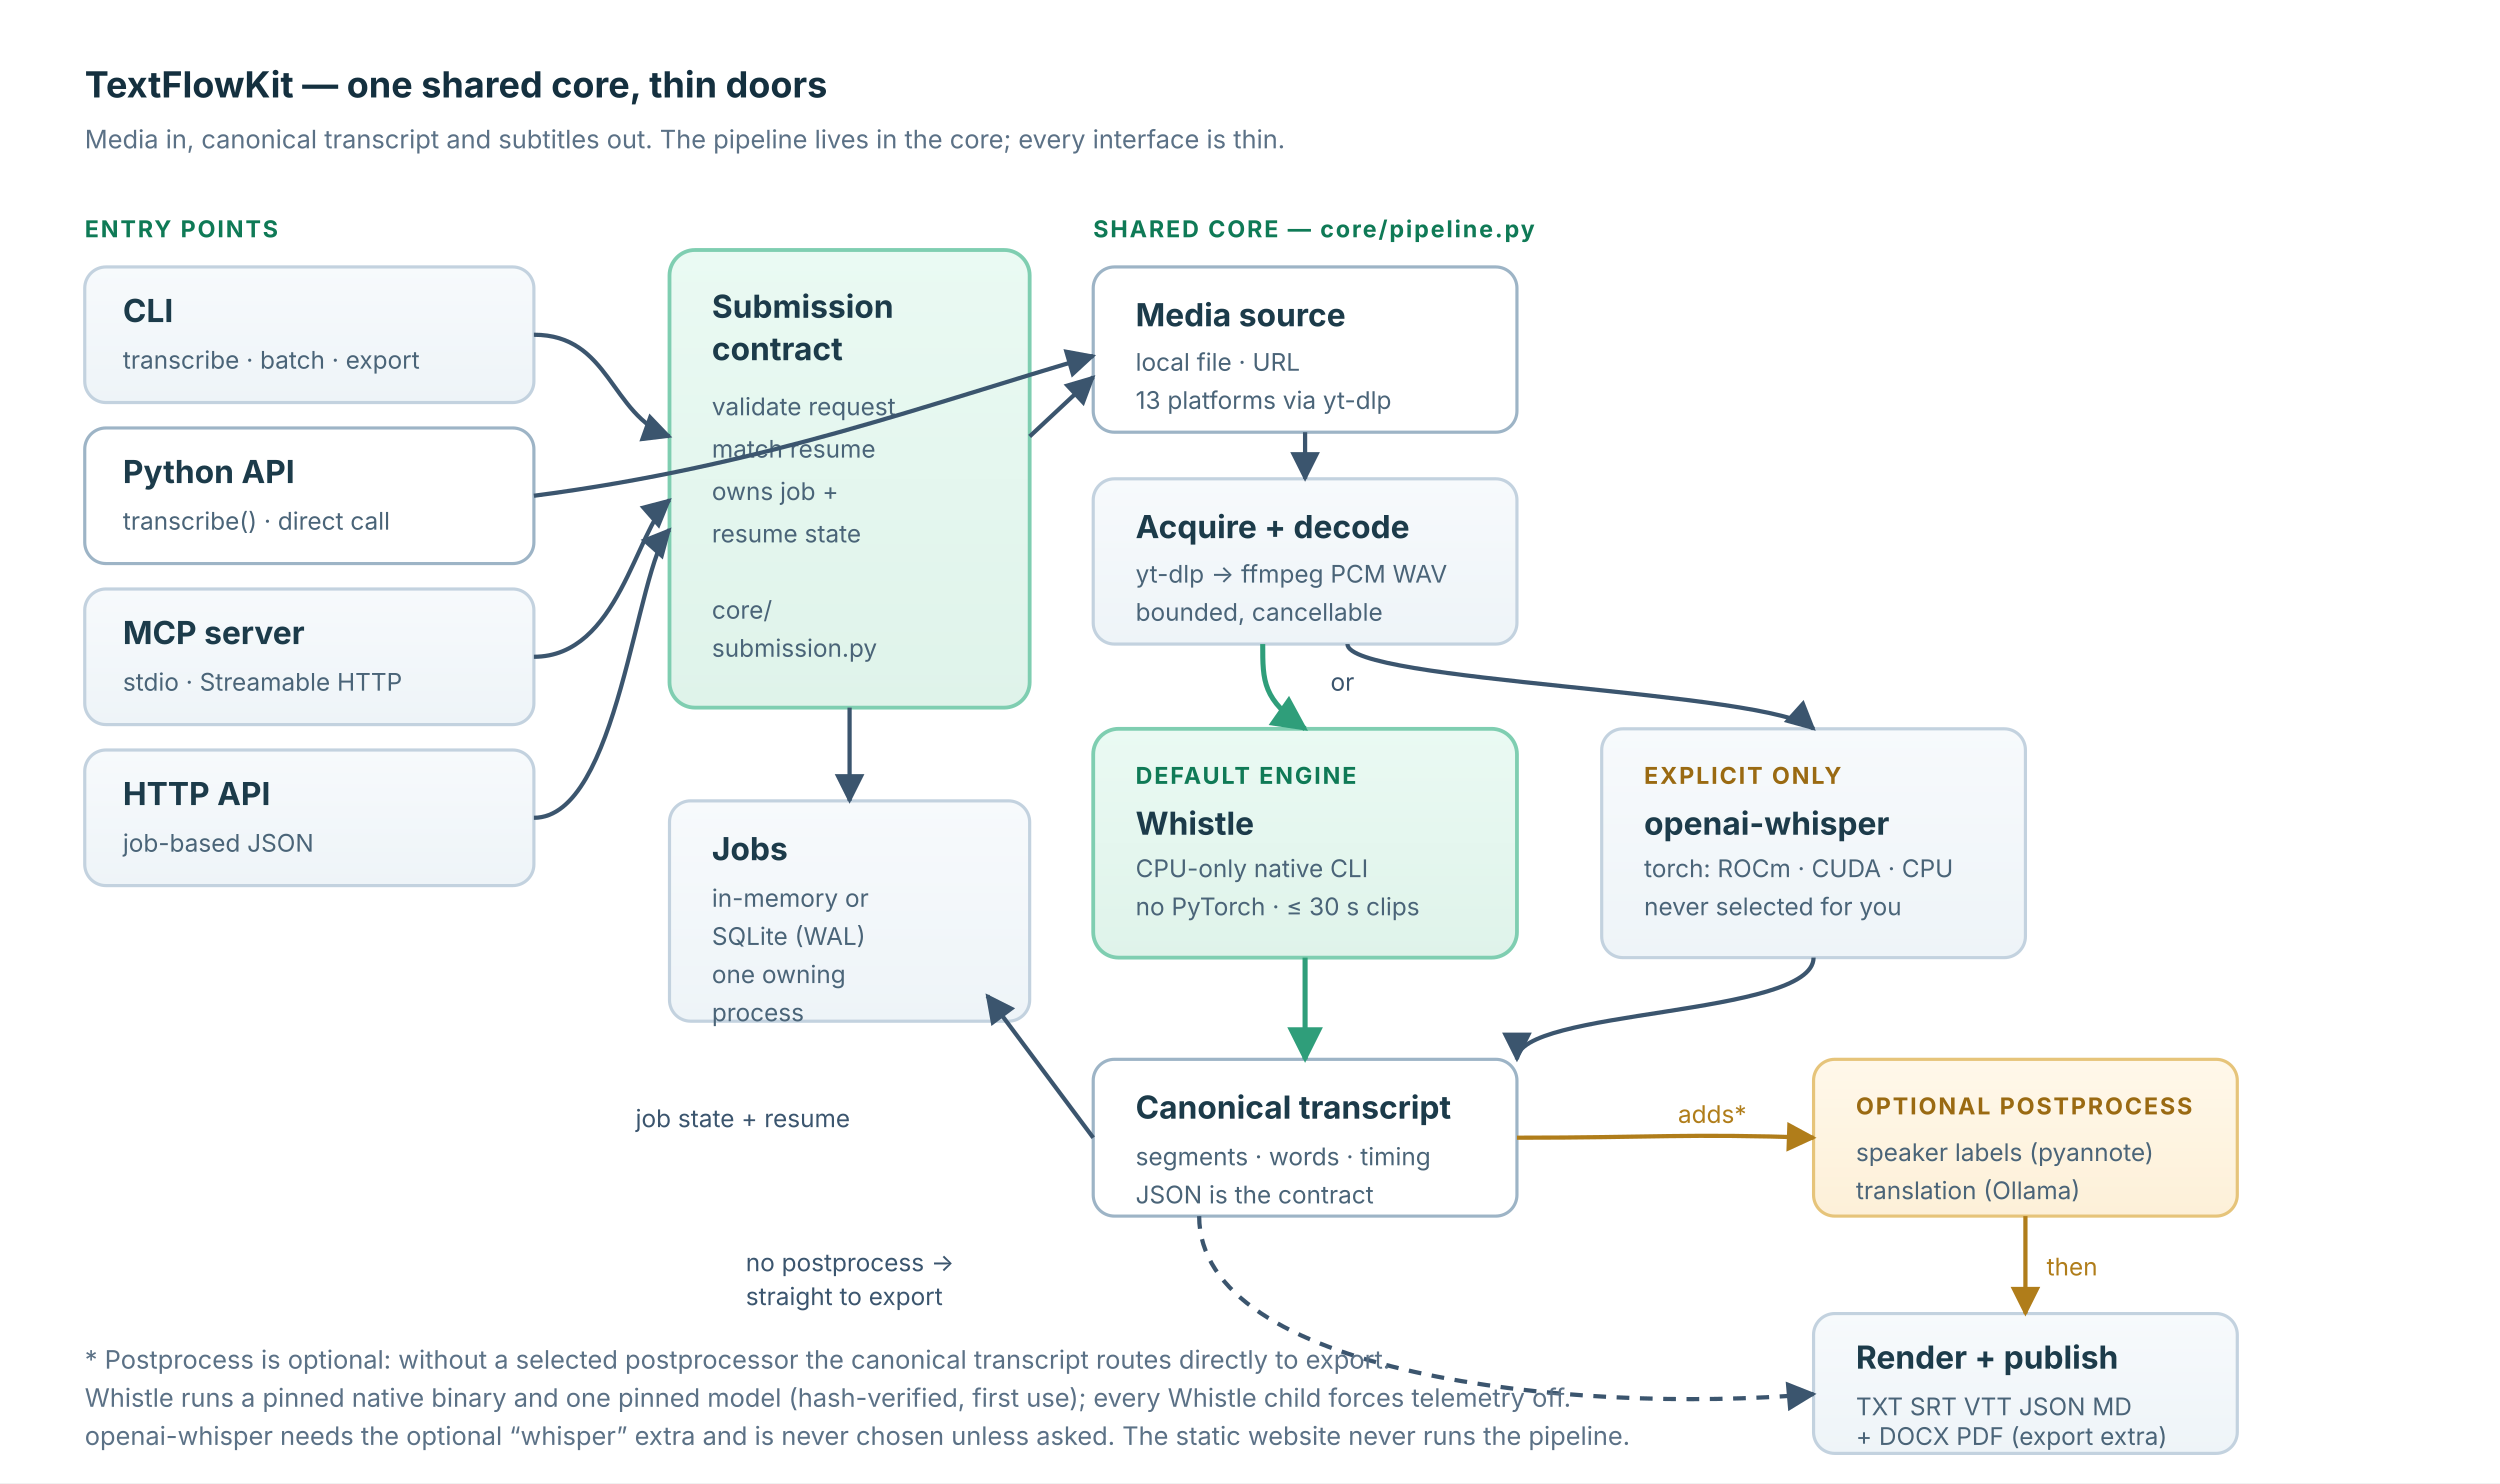
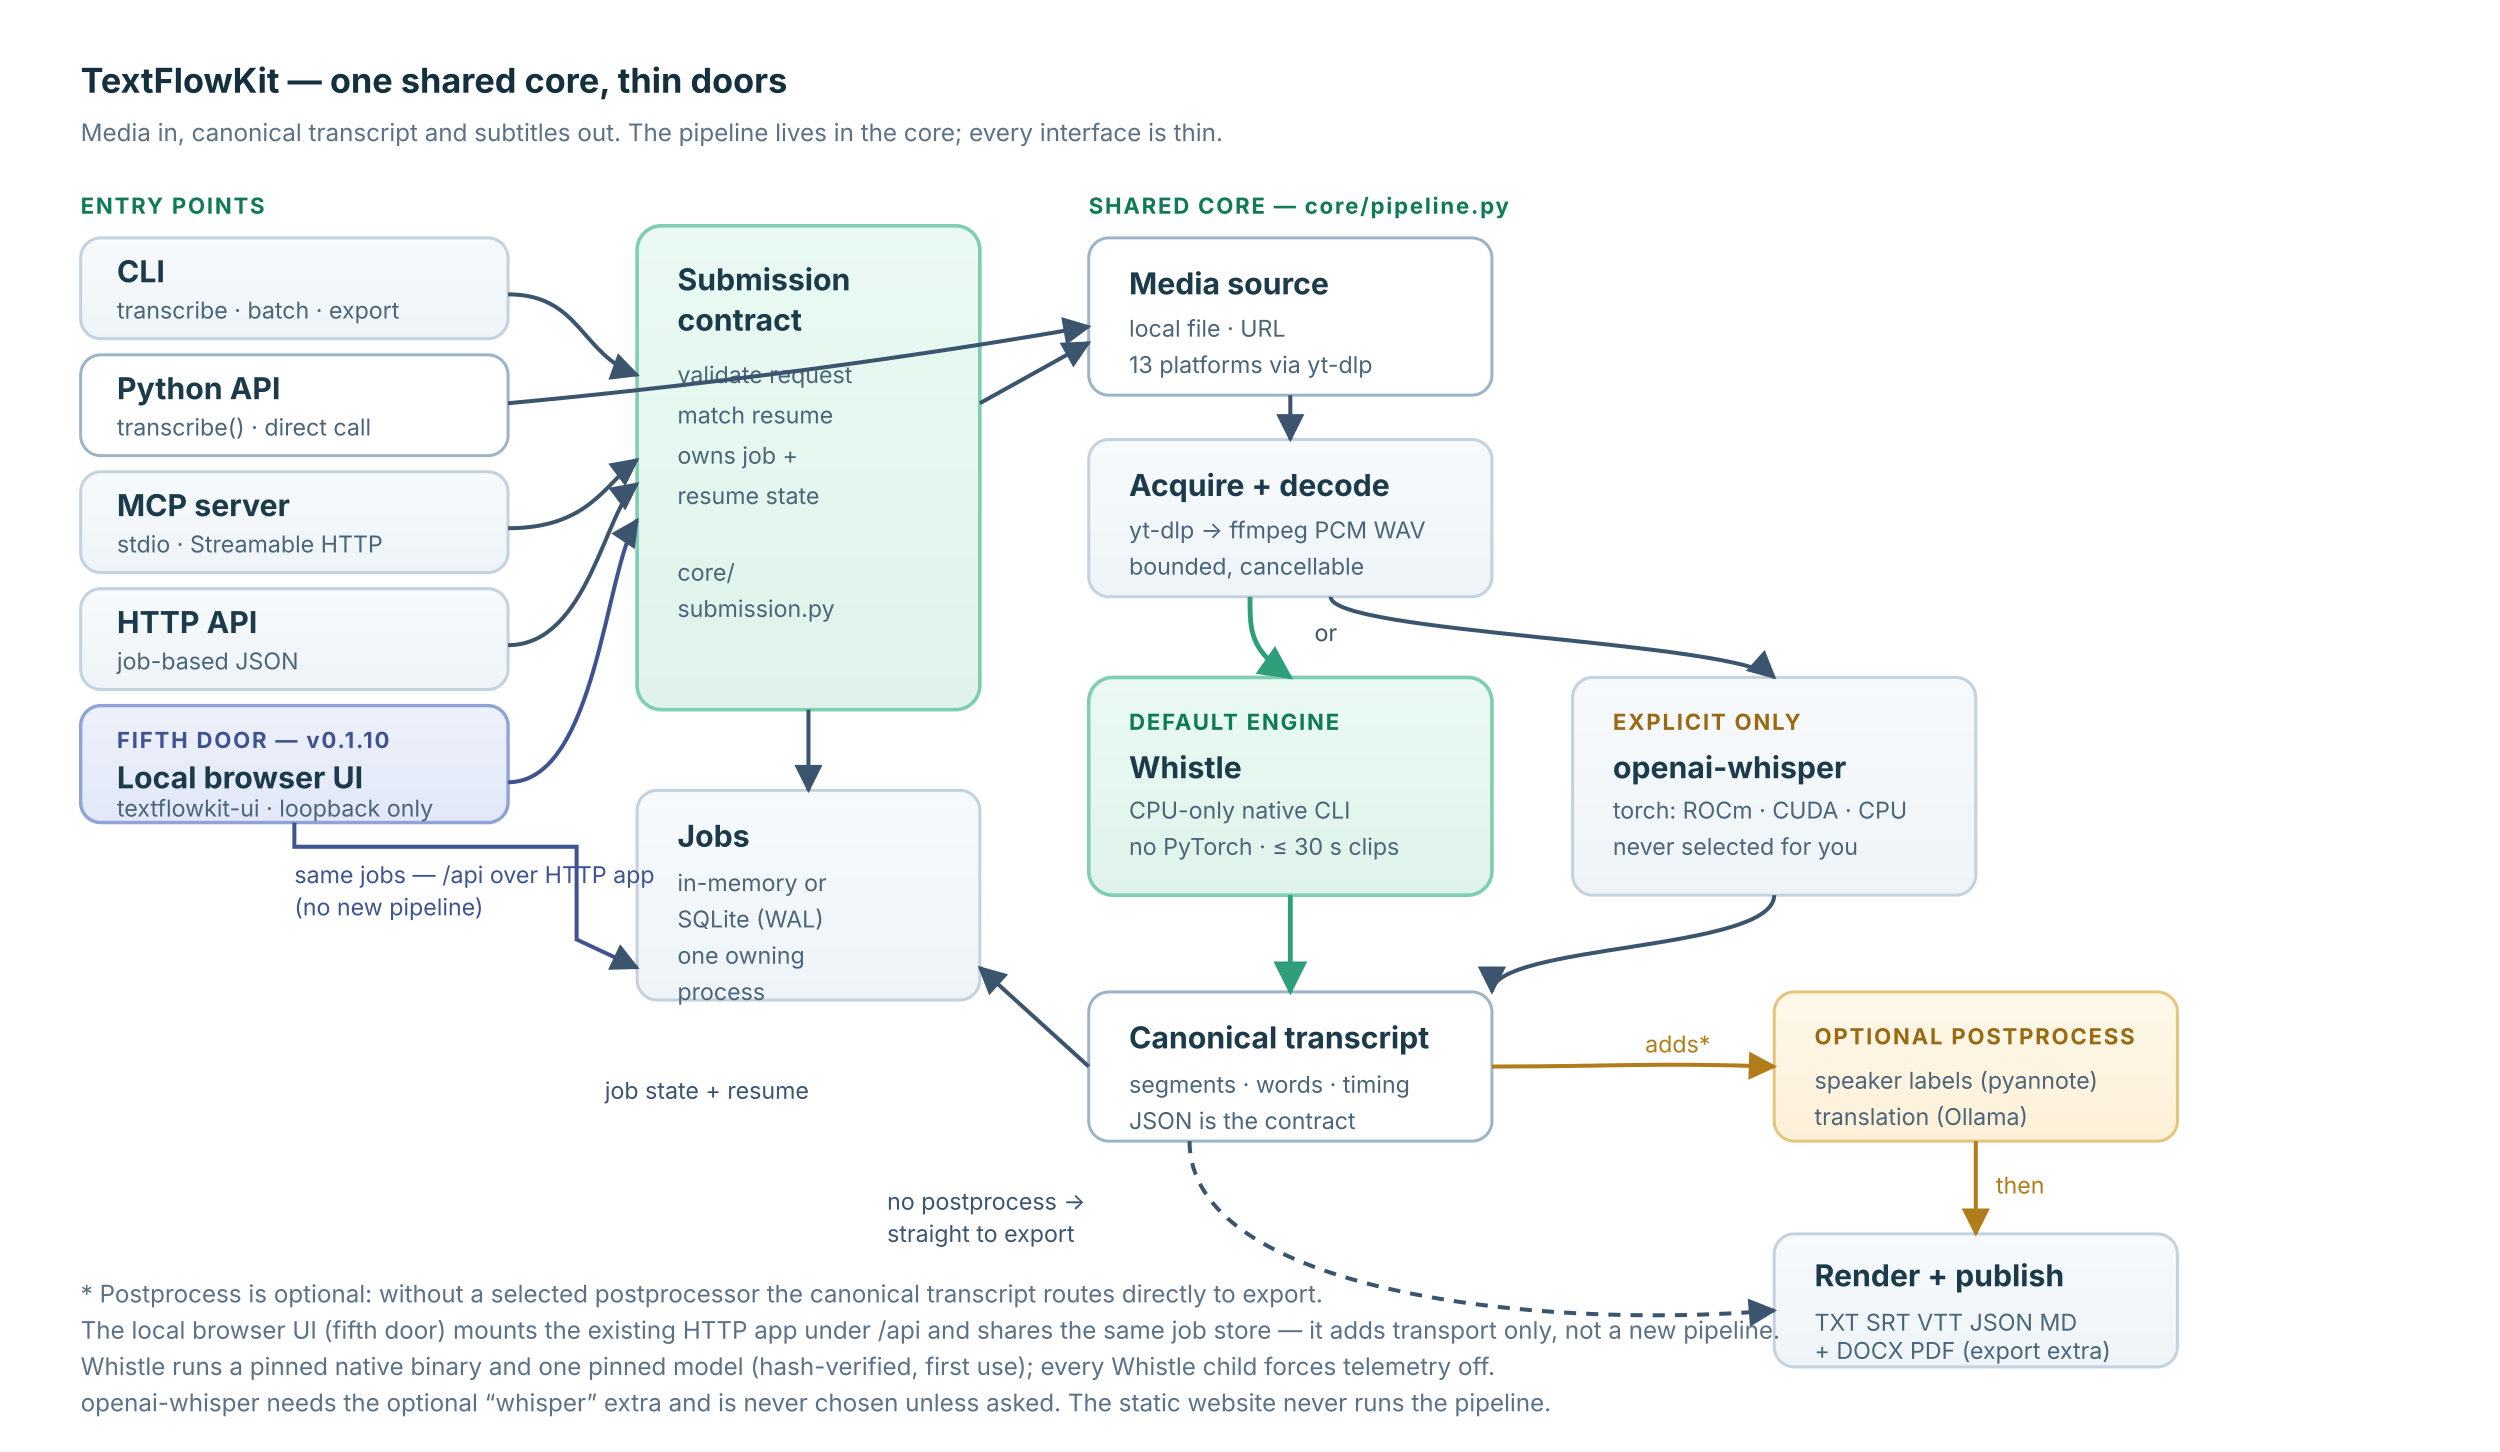
- <svg xmlns="http://www.w3.org/2000/svg" viewBox="0 0 1180 700" width="1180" height="700" role="img" aria-labelledby="ovTitle ovDesc" font-family="Inter, ui-sans-serif, system-ui, 'Segoe UI', sans-serif">
+ <svg xmlns="http://www.w3.org/2000/svg" viewBox="0 0 1240 720" width="1240" height="720" role="img" aria-labelledby="ovTitle ovDesc" font-family="Inter, ui-sans-serif, system-ui, 'Segoe UI', sans-serif">
  <defs>
    <marker id="arrow" viewBox="0 0 10 10" refX="9" refY="5" markerWidth="7" markerHeight="7" orient="auto-start-reverse">
      <path d="M 0 0 L 10 5 L 0 10 z" fill="#3b556e" />
    </marker>
    <marker id="arrowMint" viewBox="0 0 10 10" refX="9" refY="5" markerWidth="7" markerHeight="7" orient="auto-start-reverse">
      <path d="M 0 0 L 10 5 L 0 10 z" fill="#2f9e7a" />
    </marker>
    <marker id="arrowAmber" viewBox="0 0 10 10" refX="9" refY="5" markerWidth="7" markerHeight="7" orient="auto-start-reverse">
      <path d="M 0 0 L 10 5 L 0 10 z" fill="#b07d1a" />
    </marker>
    <linearGradient id="panel" x1="0" y1="0" x2="0" y2="1">
      <stop offset="0" stop-color="#f7fafc" />
      <stop offset="1" stop-color="#eef4f8" />
    </linearGradient>
    <linearGradient id="corePanel" x1="0" y1="0" x2="0" y2="1">
      <stop offset="0" stop-color="#eafaf3" />
      <stop offset="1" stop-color="#dff3ea" />
    </linearGradient>
    <linearGradient id="optPanel" x1="0" y1="0" x2="0" y2="1">
      <stop offset="0" stop-color="#fff8ea" />
      <stop offset="1" stop-color="#fdf0d8" />
    </linearGradient>
+     <linearGradient id="uiPanel" x1="0" y1="0" x2="0" y2="1">
+       <stop offset="0" stop-color="#eef1fb" />
+       <stop offset="1" stop-color="#e2e8f8" />
+     </linearGradient>
  </defs>
  <style>
    .box   { fill: url(#panel); stroke: #c3d2df; stroke-width: 1.5; rx: 10; }
    .core  { fill: url(#corePanel); stroke: #7fceb1; stroke-width: 1.8; rx: 12; }
    .opt   { fill: url(#optPanel); stroke: #e6c47a; stroke-width: 1.5; rx: 10; }
    .io    { fill: #ffffff; stroke: #9db4c6; stroke-width: 1.5; rx: 10; }
+     .ui    { fill: url(#uiPanel); stroke: #8fa3d6; stroke-width: 1.7; rx: 10; }
    .h     { fill: #14303f; font-size: 17px; font-weight: 700; }
    .hs    { fill: #1c3b4a; font-size: 15px; font-weight: 700; }
    .t     { fill: #2a4356; font-size: 13px; }
    .ts    { fill: #4a6478; font-size: 11.5px; }
    .tag   { fill: #0f7a56; font-size: 11px; font-weight: 700; letter-spacing: .08em; }
    .tag2  { fill: #9a6a12; font-size: 11px; font-weight: 700; letter-spacing: .08em; }
+     .tag3  { fill: #3f5391; font-size: 11px; font-weight: 700; letter-spacing: .08em; }
    .edge  { stroke: #3b556e; stroke-width: 2; fill: none; marker-end: url(#arrow); }
    .edgeM { stroke: #2f9e7a; stroke-width: 2.4; fill: none; marker-end: url(#arrowMint); }
    .edgeA { stroke: #b07d1a; stroke-width: 2; fill: none; marker-end: url(#arrowAmber); }
+     .edgeU { stroke: #3f5391; stroke-width: 2; fill: none; marker-end: url(#arrow); }
    .edgeD { stroke: #3b556e; stroke-width: 2; fill: none; stroke-dasharray: 6 5;
             marker-end: url(#arrow); }
    .edgeDB{ stroke: #b07d1a; stroke-width: 2; fill: none; stroke-dasharray: 6 5;
             marker-end: url(#arrowAmber); }
    .el    { fill: #3b556e; font-size: 11.5px; }
    .ela   { fill: #b07d1a; font-size: 11.5px; }
+     .elu   { fill: #3f5391; font-size: 11.5px; }
    .elw   { fill: #ffffff; font-size: 11.5px; }
    .cap   { fill: #5b7186; font-size: 12px; }
  </style>
-   <rect x="0" y="0" width="1180" height="700" fill="#ffffff" />
+   <rect x="0" y="0" width="1240" height="720" fill="#ffffff" />
  <text x="40" y="46" class="h">TextFlowKit — one shared core, thin doors</text>
  <text x="40" y="70" class="cap">Media in, canonical transcript and subtitles out. The pipeline lives in the core; every interface is thin.</text>
-   <text x="40" y="112" class="tag">ENTRY POINTS</text>
-   <rect class="box" x="40" y="126" width="212" height="64" />
-   <text x="58" y="152" class="hs">CLI</text>
-   <text x="58" y="174" class="ts">transcribe · batch · export</text>
-   <rect class="io" x="40" y="202" width="212" height="64" />
-   <text x="58" y="228" class="hs">Python API</text>
-   <text x="58" y="250" class="ts">transcribe() · direct call</text>
-   <rect class="box" x="40" y="278" width="212" height="64" />
-   <text x="58" y="304" class="hs">MCP server</text>
-   <text x="58" y="326" class="ts">stdio · Streamable HTTP</text>
-   <rect class="box" x="40" y="354" width="212" height="64" />
-   <text x="58" y="380" class="hs">HTTP API</text>
-   <text x="58" y="402" class="ts">job-based JSON</text>
-   <rect class="core" x="316" y="118" width="170" height="216" />
-   <text x="336" y="150" class="hs">Submission</text>
-   <text x="336" y="170" class="hs">contract</text>
-   <text x="336" y="196" class="ts">validate request</text>
-   <text x="336" y="216" class="ts">match resume</text>
-   <text x="336" y="236" class="ts">owns job +</text>
-   <text x="336" y="256" class="ts">resume state</text>
-   <text x="336" y="292" class="ts">core/</text>
-   <text x="336" y="310" class="ts">submission.py</text>
-   <path class="edge" d="M 252 158 C 288 158, 288 196, 316 206" />
-   <path class="edge" d="M 252 310 C 292 310, 300 250, 316 236" />
-   <path class="edge" d="M 252 386 C 292 386, 300 268, 316 250" />
-   <rect class="box" x="316" y="378" width="170" height="104" />
-   <text x="336" y="406" class="hs">Jobs</text>
-   <text x="336" y="428" class="ts">in-memory or</text>
-   <text x="336" y="446" class="ts">SQLite (WAL)</text>
-   <text x="336" y="464" class="ts">one owning</text>
-   <text x="336" y="482" class="ts">process</text>
-   <path class="edge" d="M 401 334 L 401 378" />
-   <text x="516" y="112" class="tag">SHARED CORE — core/pipeline.py</text>
-   <rect class="io" x="516" y="126" width="200" height="78" />
-   <text x="536" y="154" class="hs">Media source</text>
-   <text x="536" y="175" class="ts">local file · URL</text>
-   <text x="536" y="193" class="ts">13 platforms via yt-dlp</text>
-   <rect class="box" x="516" y="226" width="200" height="78" />
-   <text x="536" y="254" class="hs">Acquire + decode</text>
-   <text x="536" y="275" class="ts">yt-dlp → ffmpeg PCM WAV</text>
-   <text x="536" y="293" class="ts">bounded, cancellable</text>
-   <path class="edge" d="M 486 206 L 516 178" />
-   <path class="edge" d="M 252 234 C 360 220, 440 190, 516 168" />
-   <path class="edge" d="M 616 204 L 616 226" />
-   <rect class="core" x="516" y="344" width="200" height="108" />
-   <text x="536" y="370" class="tag">DEFAULT ENGINE</text>
-   <text x="536" y="394" class="hs">Whistle</text>
-   <text x="536" y="414" class="ts">CPU-only native CLI</text>
-   <text x="536" y="432" class="ts">no PyTorch · ≤ 30 s clips</text>
-   <rect class="box" x="756" y="344" width="200" height="108" />
-   <text x="776" y="370" class="tag2">EXPLICIT ONLY</text>
-   <text x="776" y="394" class="hs">openai-whisper</text>
-   <text x="776" y="414" class="ts">torch: ROCm · CUDA · CPU</text>
-   <text x="776" y="432" class="ts">never selected for you</text>
-   <path class="edgeM" d="M 596 304 C 596 322, 596 330, 616 344" />
-   <path class="edge" d="M 636 304 C 636 322, 836 326, 856 344" />
-   <text x="628" y="326" class="el">or</text>
-   <rect class="io" x="516" y="500" width="200" height="74" />
-   <text x="536" y="528" class="hs">Canonical transcript</text>
-   <text x="536" y="550" class="ts">segments · words · timing</text>
-   <text x="536" y="568" class="ts">JSON is the contract</text>
-   <path class="edgeM" d="M 616 452 L 616 500" />
-   <path class="edge" d="M 856 452 C 856 480, 716 476, 716 500" />
-   <rect class="opt" x="856" y="500" width="200" height="74" />
-   <text x="876" y="526" class="tag2">OPTIONAL POSTPROCESS</text>
-   <text x="876" y="548" class="ts">speaker labels (pyannote)</text>
-   <text x="876" y="566" class="ts">translation (Ollama)</text>
-   <rect class="box" x="856" y="620" width="200" height="66" />
-   <text x="876" y="646" class="hs">Render + publish</text>
-   <text x="876" y="668" class="ts">TXT SRT VTT JSON MD</text>
-   <text x="876" y="682" class="ts">+ DOCX PDF (export extra)</text>
-   <path class="edgeA" d="M 716 537 C 780 537, 796 535, 856 537" />
-   <text x="792" y="530" class="ela">adds*</text>
-   <path class="edgeD" d="M 566 574 C 566 648, 740 668, 856 658" />
-   <text x="352" y="600" class="el">no postprocess →</text>
-   <text x="352" y="616" class="el">straight to export</text>
-   <path class="edgeA" d="M 956 574 L 956 620" />
-   <text x="966" y="602" class="ela">then</text>
-   <path class="edge" d="M 516 537 L 466 470" />
-   <text x="300" y="532" class="el">job state + resume</text>
+   <text x="40" y="106" class="tag">ENTRY POINTS</text>
+   <rect class="box" x="40" y="118" width="212" height="50" />
+   <text x="58" y="140" class="hs">CLI</text>
+   <text x="58" y="158" class="ts">transcribe · batch · export</text>
+   <rect class="io" x="40" y="176" width="212" height="50" />
+   <text x="58" y="198" class="hs">Python API</text>
+   <text x="58" y="216" class="ts">transcribe() · direct call</text>
+   <rect class="box" x="40" y="234" width="212" height="50" />
+   <text x="58" y="256" class="hs">MCP server</text>
+   <text x="58" y="274" class="ts">stdio · Streamable HTTP</text>
+   <rect class="box" x="40" y="292" width="212" height="50" />
+   <text x="58" y="314" class="hs">HTTP API</text>
+   <text x="58" y="332" class="ts">job-based JSON</text>
+   <rect class="ui" x="40" y="350" width="212" height="58" />
+   <text x="58" y="371" class="tag3">FIFTH DOOR — v0.1.10</text>
+   <text x="58" y="391" class="hs">Local browser UI</text>
+   <text x="58" y="405" class="ts">textflowkit-ui · loopback only</text>
+   <rect class="core" x="316" y="112" width="170" height="240" />
+   <text x="336" y="144" class="hs">Submission</text>
+   <text x="336" y="164" class="hs">contract</text>
+   <text x="336" y="190" class="ts">validate request</text>
+   <text x="336" y="210" class="ts">match resume</text>
+   <text x="336" y="230" class="ts">owns job +</text>
+   <text x="336" y="250" class="ts">resume state</text>
+   <text x="336" y="288" class="ts">core/</text>
+   <text x="336" y="306" class="ts">submission.py</text>
+   <path class="edge" d="M 252 146 C 288 146, 288 176, 316 186" />
+   <path class="edge" d="M 252 262 C 292 262, 300 240, 316 228" />
+   <path class="edge" d="M 252 320 C 292 320, 300 252, 316 240" />
+   <path class="edgeU" d="M 252 388 C 296 388, 300 282, 316 258" />
+   <rect class="box" x="316" y="392" width="170" height="104" />
+   <text x="336" y="420" class="hs">Jobs</text>
+   <text x="336" y="442" class="ts">in-memory or</text>
+   <text x="336" y="460" class="ts">SQLite (WAL)</text>
+   <text x="336" y="478" class="ts">one owning</text>
+   <text x="336" y="496" class="ts">process</text>
+   <path class="edge" d="M 401 352 L 401 392" />
+   <path class="edgeU" d="M 146 408 L 146 420 L 286 420 L 286 466 L 316 480" />
+   <text x="146" y="438" class="elu">same jobs — /api over HTTP app</text>
+   <text x="146" y="454" class="elu">(no new pipeline)</text>
+   <text x="540" y="106" class="tag">SHARED CORE — core/pipeline.py</text>
+   <rect class="io" x="540" y="118" width="200" height="78" />
+   <text x="560" y="146" class="hs">Media source</text>
+   <text x="560" y="167" class="ts">local file · URL</text>
+   <text x="560" y="185" class="ts">13 platforms via yt-dlp</text>
+   <rect class="box" x="540" y="218" width="200" height="78" />
+   <text x="560" y="246" class="hs">Acquire + decode</text>
+   <text x="560" y="267" class="ts">yt-dlp → ffmpeg PCM WAV</text>
+   <text x="560" y="285" class="ts">bounded, cancellable</text>
+   <path class="edge" d="M 486 200 L 540 170" />
+   <path class="edge" d="M 252 200 C 360 190, 460 176, 540 162" />
+   <path class="edge" d="M 640 196 L 640 218" />
+   <rect class="core" x="540" y="336" width="200" height="108" />
+   <text x="560" y="362" class="tag">DEFAULT ENGINE</text>
+   <text x="560" y="386" class="hs">Whistle</text>
+   <text x="560" y="406" class="ts">CPU-only native CLI</text>
+   <text x="560" y="424" class="ts">no PyTorch · ≤ 30 s clips</text>
+   <rect class="box" x="780" y="336" width="200" height="108" />
+   <text x="800" y="362" class="tag2">EXPLICIT ONLY</text>
+   <text x="800" y="386" class="hs">openai-whisper</text>
+   <text x="800" y="406" class="ts">torch: ROCm · CUDA · CPU</text>
+   <text x="800" y="424" class="ts">never selected for you</text>
+   <path class="edgeM" d="M 620 296 C 620 314, 620 322, 640 336" />
+   <path class="edge" d="M 660 296 C 660 314, 860 318, 880 336" />
+   <text x="652" y="318" class="el">or</text>
+   <rect class="io" x="540" y="492" width="200" height="74" />
+   <text x="560" y="520" class="hs">Canonical transcript</text>
+   <text x="560" y="542" class="ts">segments · words · timing</text>
+   <text x="560" y="560" class="ts">JSON is the contract</text>
+   <path class="edgeM" d="M 640 444 L 640 492" />
+   <path class="edge" d="M 880 444 C 880 472, 740 468, 740 492" />
+   <rect class="opt" x="880" y="492" width="200" height="74" />
+   <text x="900" y="518" class="tag2">OPTIONAL POSTPROCESS</text>
+   <text x="900" y="540" class="ts">speaker labels (pyannote)</text>
+   <text x="900" y="558" class="ts">translation (Ollama)</text>
+   <rect class="box" x="880" y="612" width="200" height="66" />
+   <text x="900" y="638" class="hs">Render + publish</text>
+   <text x="900" y="660" class="ts">TXT SRT VTT JSON MD</text>
+   <text x="900" y="674" class="ts">+ DOCX PDF (export extra)</text>
+   <path class="edgeA" d="M 740 529 C 800 529, 820 527, 880 529" />
+   <text x="816" y="522" class="ela">adds*</text>
+   <path class="edgeD" d="M 590 566 C 590 640, 760 660, 880 650" />
+   <text x="440" y="600" class="el">no postprocess →</text>
+   <text x="440" y="616" class="el">straight to export</text>
+   <path class="edgeA" d="M 980 566 L 980 612" />
+   <text x="990" y="592" class="ela">then</text>
+   <path class="edge" d="M 540 529 L 486 480" />
+   <text x="300" y="545" class="el">job state + resume</text>
  <text x="40" y="646" class="cap">* Postprocess is optional: without a selected postprocessor the canonical transcript routes directly to export.</text>
-   <text x="40" y="664" class="cap">Whistle runs a pinned native binary and one pinned model (hash-verified, first use); every Whistle child forces telemetry off.</text>
-   <text x="40" y="682" class="cap">openai-whisper needs the optional “whisper” extra and is never chosen unless asked. The static website never runs the pipeline.</text>
+   <text x="40" y="664" class="cap">The local browser UI (fifth door) mounts the existing HTTP app under /api and shares the same job store — it adds transport only, not a new pipeline.</text>
+   <text x="40" y="682" class="cap">Whistle runs a pinned native binary and one pinned model (hash-verified, first use); every Whistle child forces telemetry off.</text>
+   <text x="40" y="700" class="cap">openai-whisper needs the optional “whisper” extra and is never chosen unless asked. The static website never runs the pipeline.</text>
</svg>
